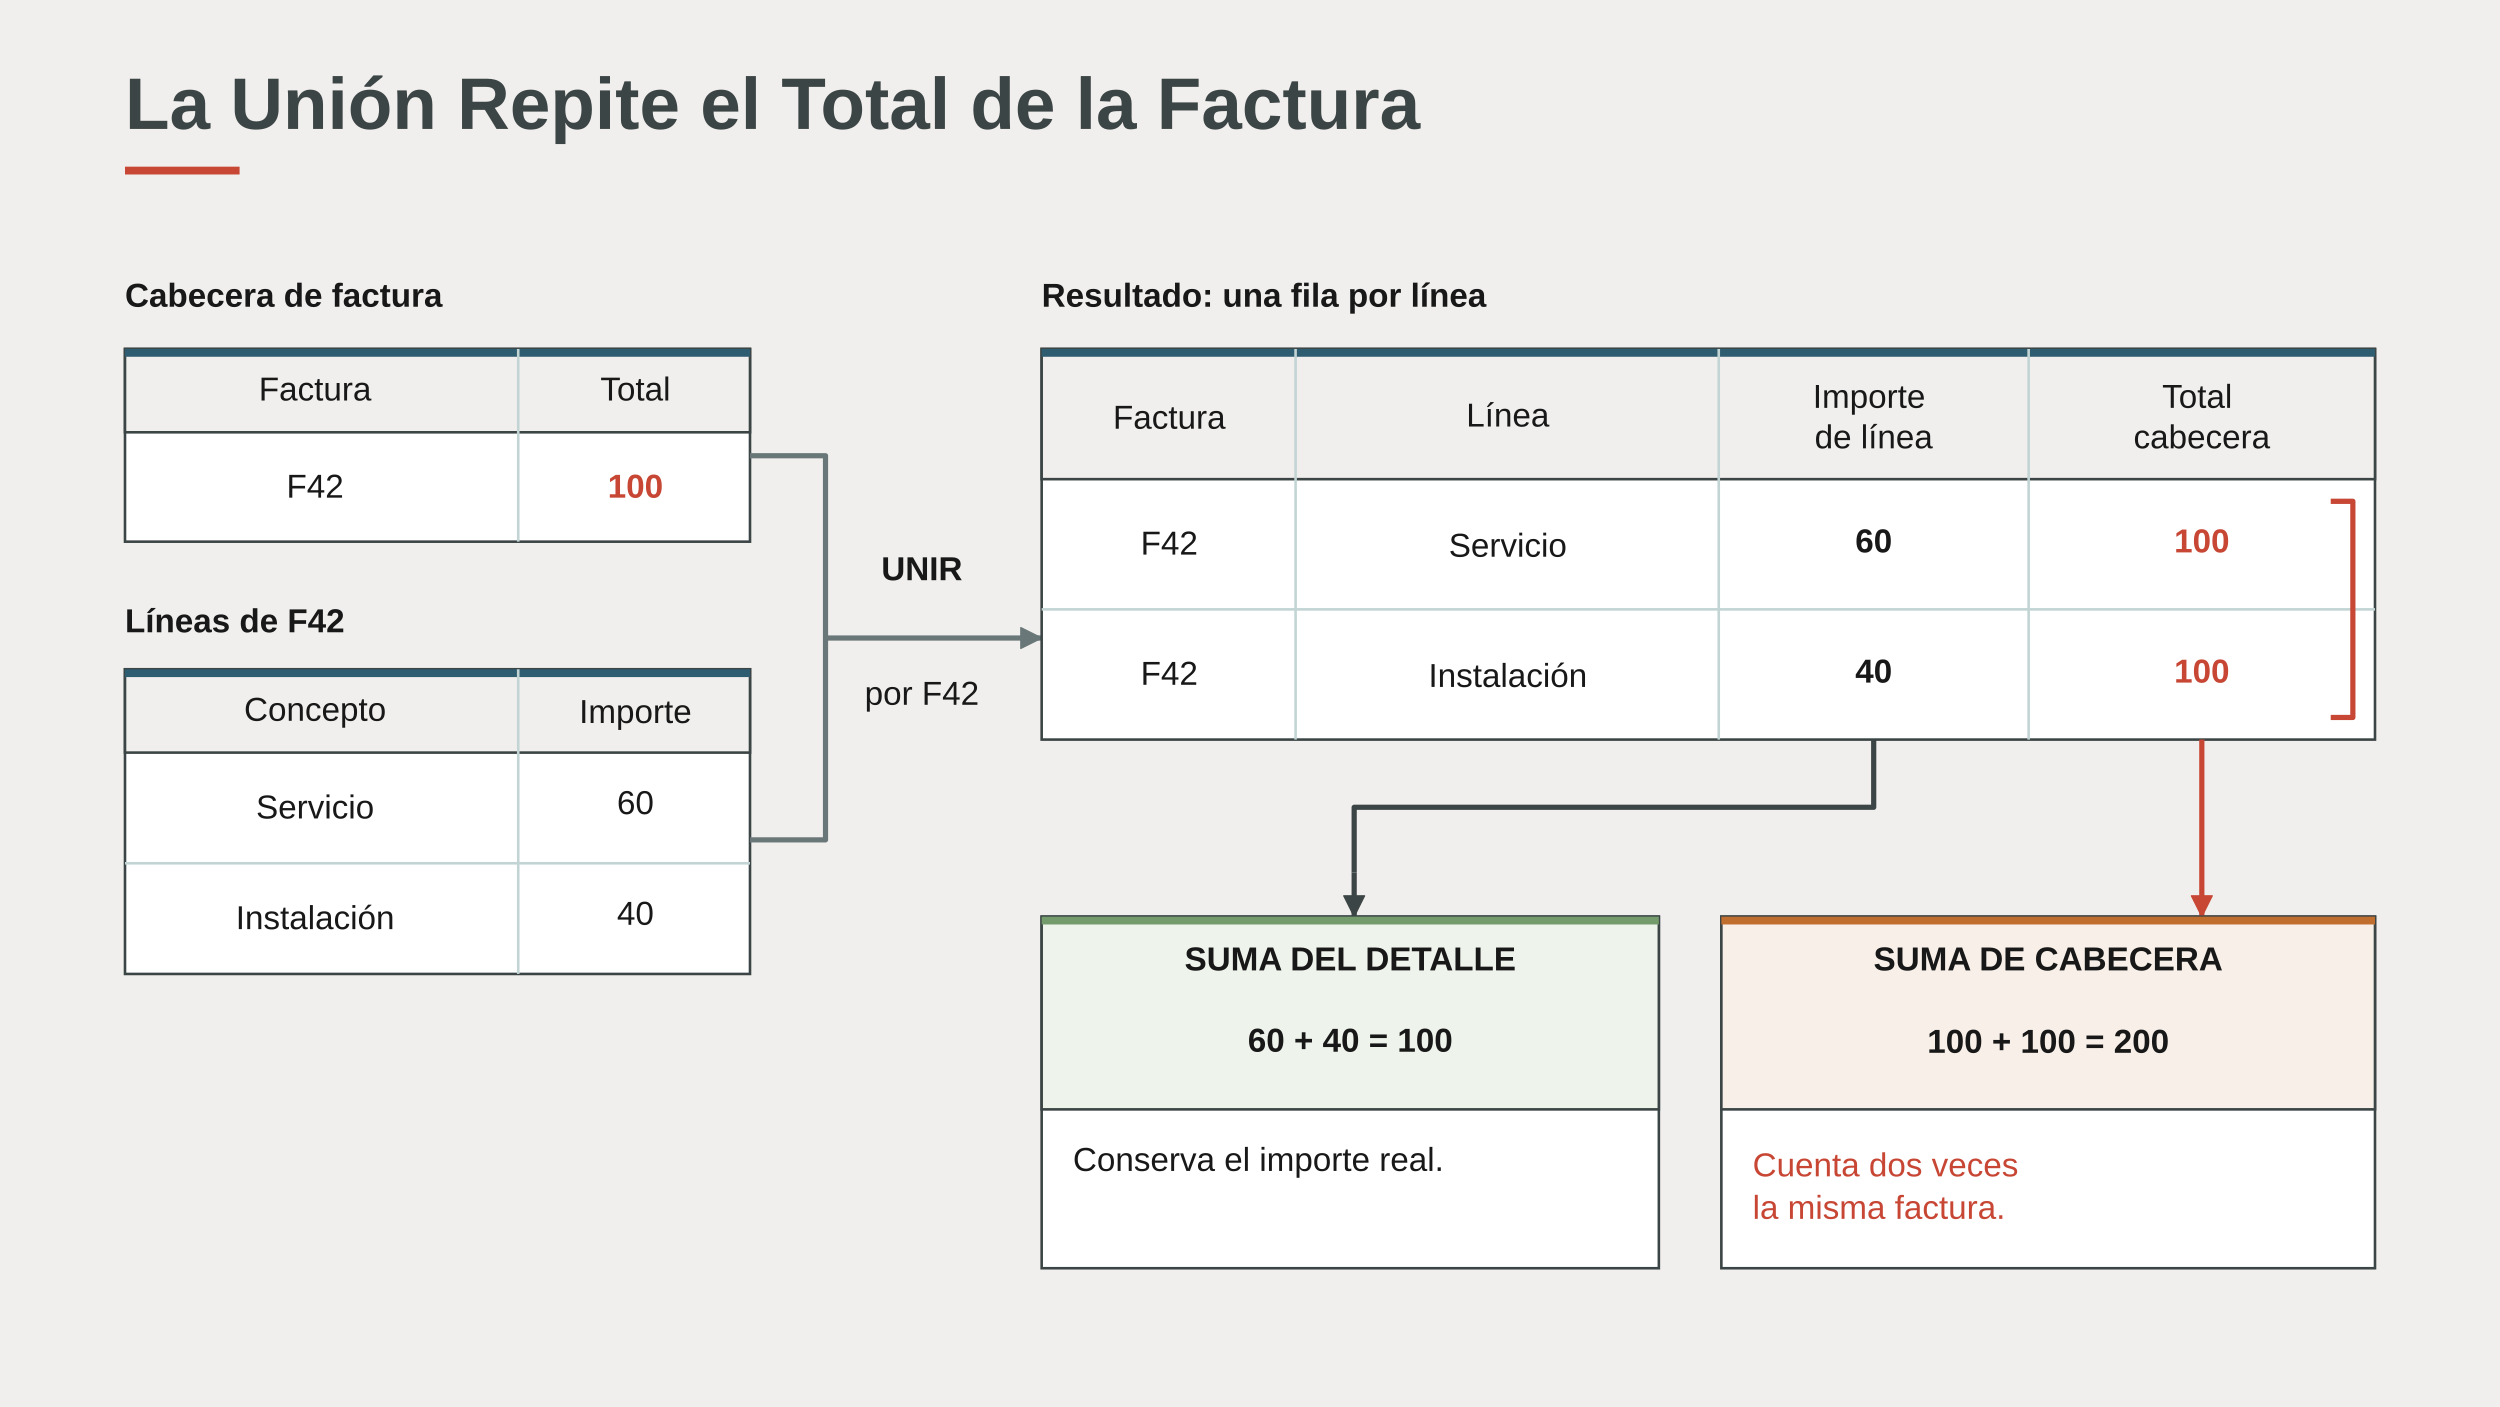
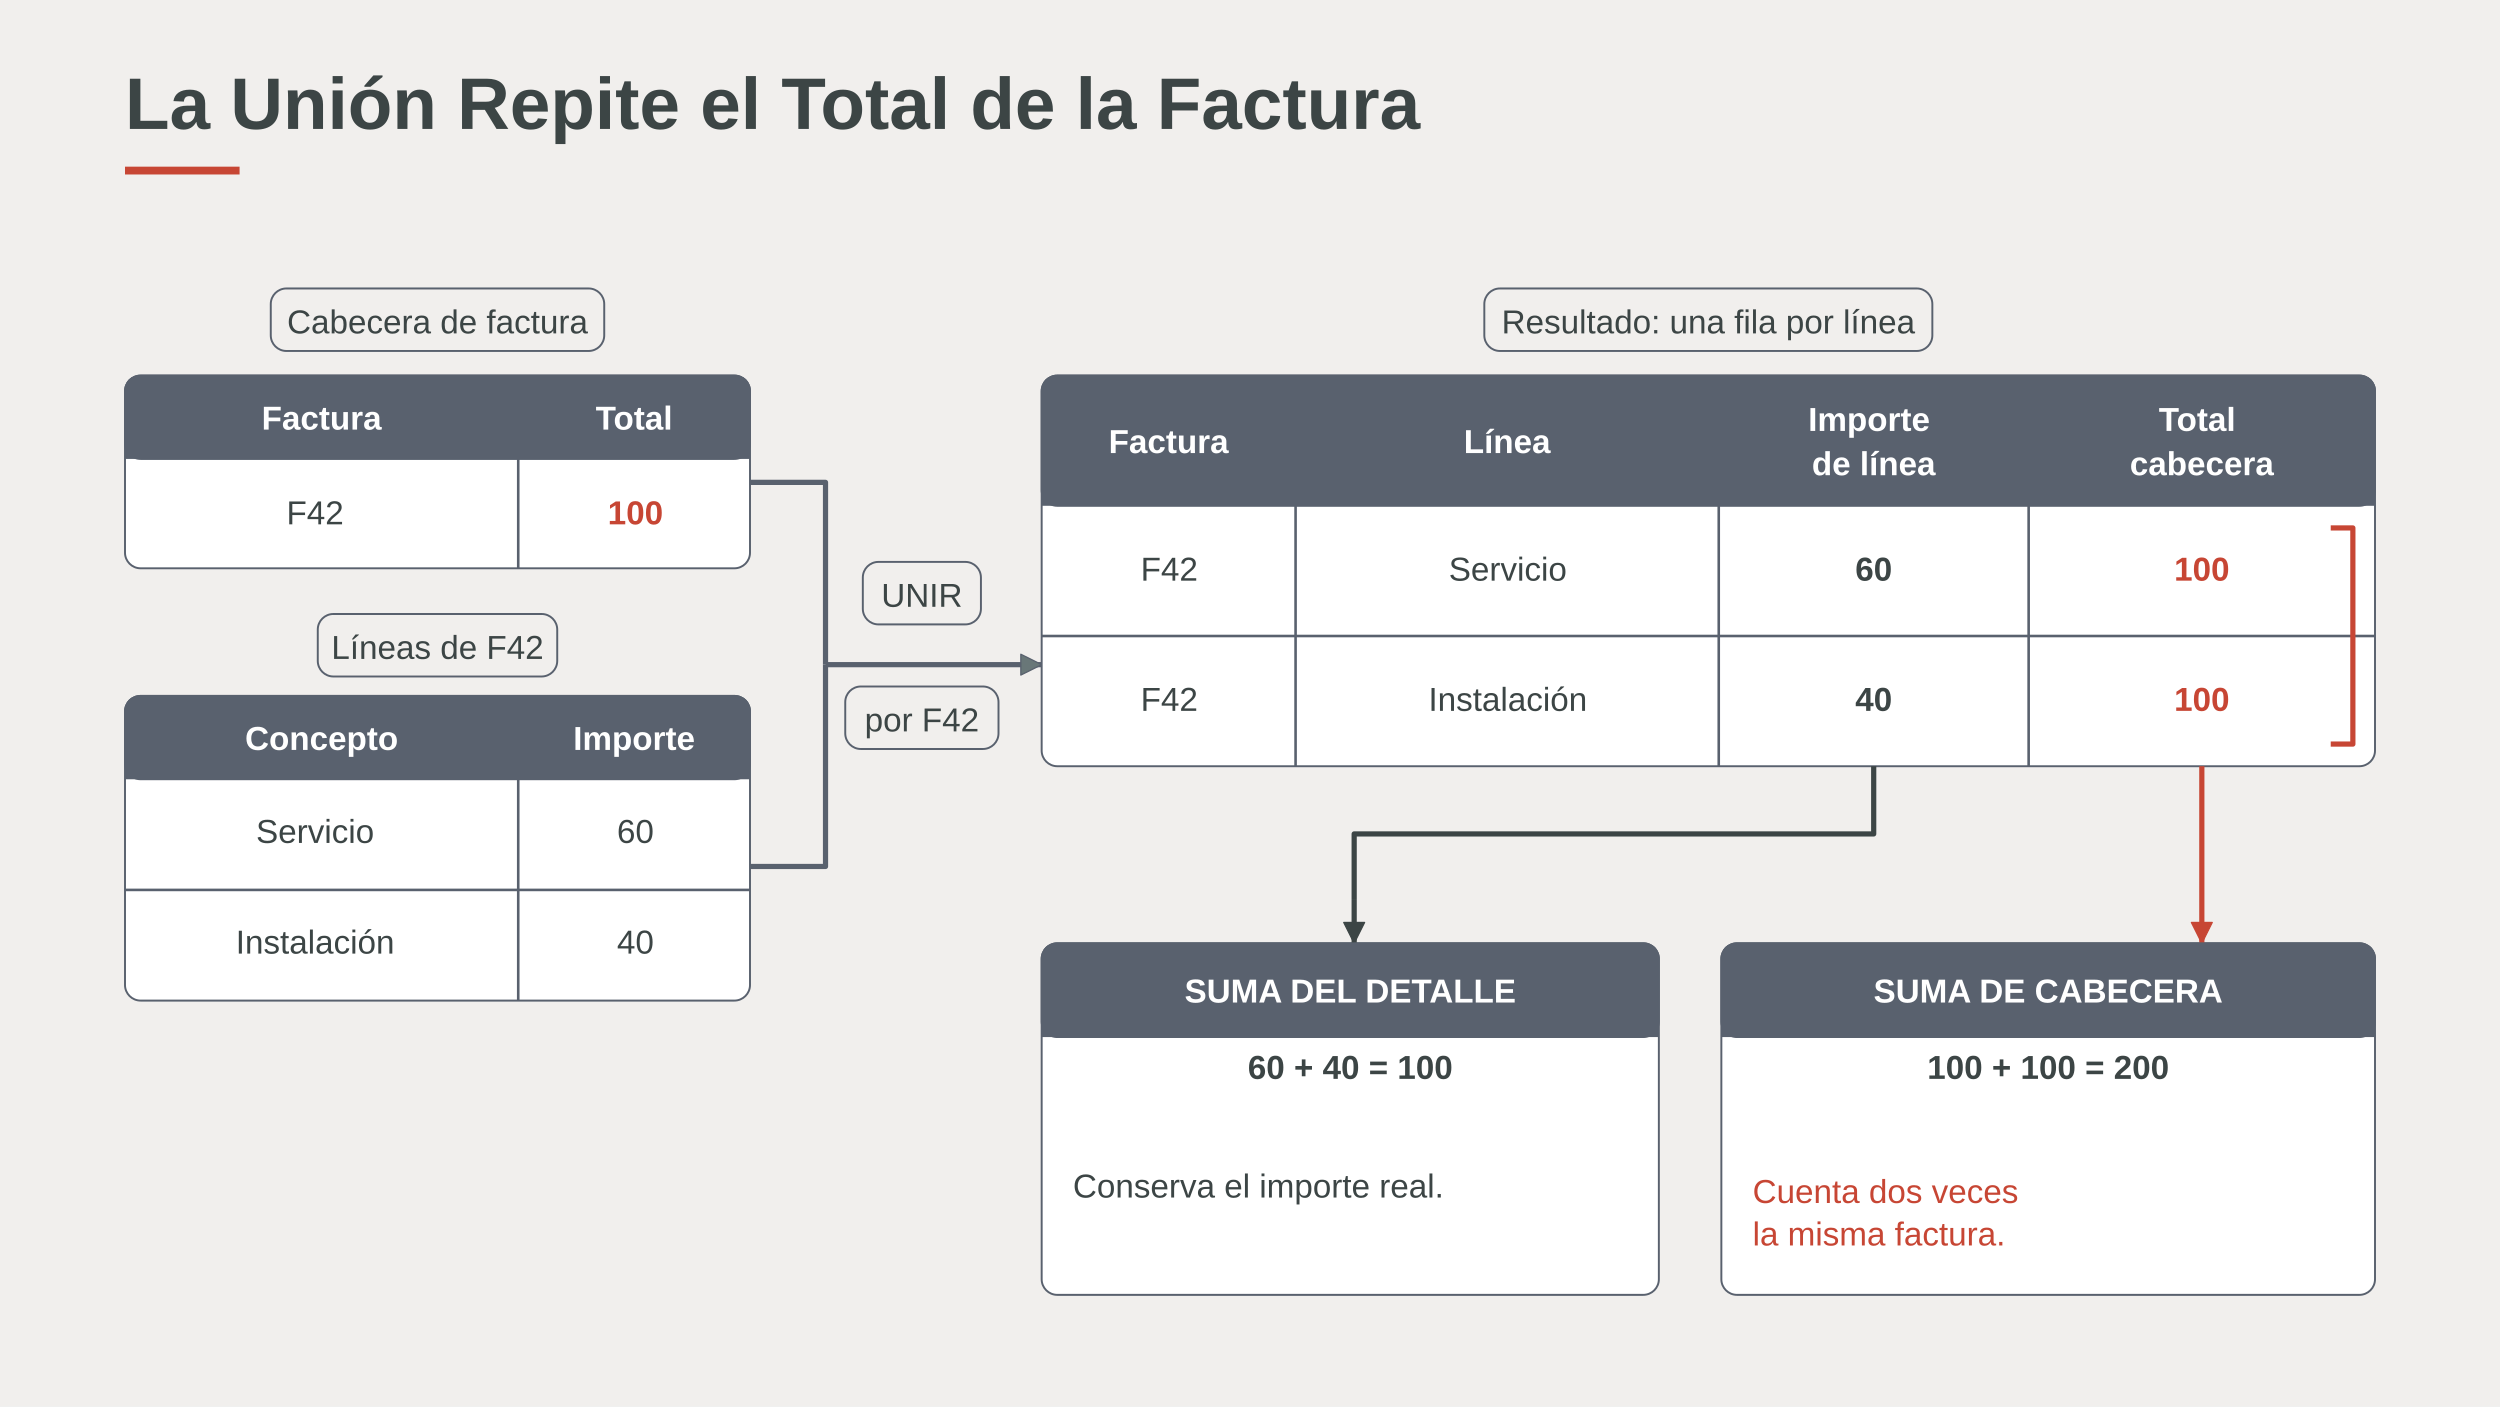
<svg xmlns="http://www.w3.org/2000/svg" viewBox="0 0 1920 1080" role="img" aria-labelledby="title description">
  <g font-family="Segoe UI, Arial, sans-serif">
    <rect x="0" y="0" width="1920" height="1080" rx="0" fill="#F1EFED" stroke="none" stroke-width="2" />
    <rect x="96" y="128" width="88" height="6" rx="0" fill="#C74634" stroke="none" stroke-width="2" />
    <text x="96" y="99" font-size="56" fill="#3C4545" font-weight="700" text-anchor="start">
      <tspan x="96" y="99">La Unión Repite el Total de la Factura</tspan>
    </text>
-     <text x="96" y="235.59" font-size="25.5" fill="#181818" font-weight="700" text-anchor="start">
-       <tspan x="96" y="235.59">Cabecera de factura</tspan>
-     </text>
-     <rect x="96" y="268" width="480" height="148" rx="0" fill="#FFFFFF" stroke="#3C4545" stroke-width="2" />
-     <rect x="96" y="268" width="480" height="64" rx="0" fill="#F1EFED" stroke="#3C4545" stroke-width="2" />
-     <rect x="96" y="268" width="480" height="6" rx="0" fill="#2E5C70" stroke="none" stroke-width="2" />
-     <text x="242" y="307.59" font-size="25.5" fill="#181818" font-weight="400" text-anchor="middle">
-       <tspan x="242" y="307.59">Factura</tspan>
-     </text>
-     <text x="488" y="307.59" font-size="25.5" fill="#181818" font-weight="400" text-anchor="middle">
-       <tspan x="488" y="307.59">Total</tspan>
-     </text>
-     <line x1="398" y1="268" x2="398" y2="416" stroke="#C2D4D4" stroke-width="2" />
-     <text x="242" y="382.23" font-size="25.5" fill="#181818" font-weight="400" text-anchor="middle">
-       <tspan x="242" y="382.23">F42</tspan>
-     </text>
-     <text x="488" y="382.23" font-size="25.5" fill="#C74634" font-weight="700" text-anchor="middle">
-       <tspan x="488" y="382.23">100</tspan>
-     </text>
-     <text x="96" y="485.59" font-size="25.5" fill="#181818" font-weight="700" text-anchor="start">
-       <tspan x="96" y="485.59">Líneas de F42</tspan>
-     </text>
-     <rect x="96" y="514" width="480" height="234" rx="0" fill="#FFFFFF" stroke="#3C4545" stroke-width="2" />
-     <rect x="96" y="514" width="480" height="64" rx="0" fill="#F1EFED" stroke="#3C4545" stroke-width="2" />
-     <rect x="96" y="514" width="480" height="6" rx="0" fill="#2E5C70" stroke="none" stroke-width="2" />
-     <text x="242" y="553.59" font-size="25.5" fill="#181818" font-weight="400" text-anchor="middle">
-       <tspan x="242" y="553.59">Concepto</tspan>
-     </text>
-     <text x="488" y="555.27" font-size="25.5" fill="#181818" font-weight="400" text-anchor="middle">
-       <tspan x="488" y="555.27">Importe</tspan>
-     </text>
-     <line x1="398" y1="514" x2="398" y2="748" stroke="#C2D4D4" stroke-width="2" />
-     <line x1="96" y1="663" x2="576" y2="663" stroke="#C2D4D4" stroke-width="2" />
-     <text x="242" y="628.59" font-size="25.5" fill="#181818" font-weight="400" text-anchor="middle">
-       <tspan x="242" y="628.59">Servicio</tspan>
-     </text>
-     <text x="488" y="625.23" font-size="25.5" fill="#181818" font-weight="400" text-anchor="middle">
-       <tspan x="488" y="625.23">60</tspan>
-     </text>
-     <text x="242" y="713.59" font-size="25.5" fill="#181818" font-weight="400" text-anchor="middle">
-       <tspan x="242" y="713.59">Instalación</tspan>
-     </text>
-     <text x="488" y="710.23" font-size="25.5" fill="#181818" font-weight="400" text-anchor="middle">
-       <tspan x="488" y="710.23">40</tspan>
-     </text>
-     <path d="M576 350 H634 V490" fill="none" stroke="#697778" stroke-width="4" stroke-linejoin="round" />
-     <path d="M576 645 H634 V490" fill="none" stroke="#697778" stroke-width="4" stroke-linejoin="round" />
-     <line x1="634" y1="490" x2="800" y2="490" stroke="#697778" stroke-width="4" />
-     <path d="M800 490 L784 498 L784 482 Z" fill="#697778" stroke="#697778" stroke-width="1" stroke-linejoin="round" />
-     <text x="708" y="445.59" font-size="25.5" fill="#181818" font-weight="700" text-anchor="middle">
-       <tspan x="708" y="445.59">UNIR</tspan>
-     </text>
-     <text x="708" y="541.27" font-size="25.5" fill="#181818" font-weight="400" text-anchor="middle">
-       <tspan x="708" y="541.27">por F42</tspan>
-     </text>
-     <text x="800" y="235.59" font-size="25.5" fill="#181818" font-weight="700" text-anchor="start">
-       <tspan x="800" y="235.59">Resultado: una fila por línea</tspan>
-     </text>
-     <rect x="800" y="268" width="1024" height="300" rx="0" fill="#FFFFFF" stroke="#3C4545" stroke-width="2" />
-     <rect x="800" y="268" width="1024" height="100" rx="0" fill="#F1EFED" stroke="#3C4545" stroke-width="2" />
-     <rect x="800" y="268" width="1024" height="6" rx="0" fill="#2E5C70" stroke="none" stroke-width="2" />
-     <line x1="995" y1="268" x2="995" y2="568" stroke="#C2D4D4" stroke-width="2" />
-     <line x1="1320" y1="268" x2="1320" y2="568" stroke="#C2D4D4" stroke-width="2" />
-     <line x1="1558" y1="268" x2="1558" y2="568" stroke="#C2D4D4" stroke-width="2" />
-     <line x1="800" y1="468" x2="1824" y2="468" stroke="#C2D4D4" stroke-width="2" />
-     <text x="898" y="329.27" font-size="25.5" fill="#181818" font-weight="400" text-anchor="middle">
-       <tspan x="898" y="329.27">Factura</tspan>
-     </text>
-     <text x="1158" y="327.59" font-size="25.5" fill="#181818" font-weight="400" text-anchor="middle">
-       <tspan x="1158" y="327.59">Línea</tspan>
-     </text>
-     <text x="1439" y="313.231" font-size="25.5" fill="#181818" font-weight="400" text-anchor="middle">
-       <tspan x="1439" y="313.231">Importe </tspan>
-       <tspan x="1439" y="344.309">de línea</tspan>
-     </text>
-     <text x="1691" y="313.231" font-size="25.5" fill="#181818" font-weight="400" text-anchor="middle">
-       <tspan x="1691" y="313.231">Total </tspan>
-       <tspan x="1691" y="344.309">cabecera</tspan>
-     </text>
-     <text x="898" y="425.91" font-size="25.5" fill="#181818" font-weight="400" text-anchor="middle">
-       <tspan x="898" y="425.91">F42</tspan>
-     </text>
-     <text x="1158" y="427.59" font-size="25.5" fill="#181818" font-weight="400" text-anchor="middle">
-       <tspan x="1158" y="427.59">Servicio</tspan>
-     </text>
-     <text x="1439" y="424.23" font-size="25.5" fill="#181818" font-weight="700" text-anchor="middle">
-       <tspan x="1439" y="424.23">60</tspan>
-     </text>
-     <text x="1691" y="424.23" font-size="25.5" fill="#C74634" font-weight="700" text-anchor="middle">
-       <tspan x="1691" y="424.23">100</tspan>
-     </text>
-     <text x="898" y="525.91" font-size="25.5" fill="#181818" font-weight="400" text-anchor="middle">
-       <tspan x="898" y="525.91">F42</tspan>
-     </text>
-     <text x="1158" y="527.59" font-size="25.5" fill="#181818" font-weight="400" text-anchor="middle">
-       <tspan x="1158" y="527.59">Instalación</tspan>
-     </text>
-     <text x="1439" y="524.23" font-size="25.5" fill="#181818" font-weight="700" text-anchor="middle">
-       <tspan x="1439" y="524.23">40</tspan>
-     </text>
-     <text x="1691" y="524.23" font-size="25.5" fill="#C74634" font-weight="700" text-anchor="middle">
-       <tspan x="1691" y="524.23">100</tspan>
-     </text>
-     <path d="M1790 385 H1807 V551 H1790" fill="none" stroke="#C74634" stroke-width="4" stroke-linejoin="round" />
-     <rect x="800" y="704" width="474" height="270" rx="0" fill="#FFFFFF" stroke="#3C4545" stroke-width="2" />
-     <rect x="1322" y="704" width="502" height="270" rx="0" fill="#FFFFFF" stroke="#3C4545" stroke-width="2" />
-     <path d="M1439 568 V620 H1040 V670" fill="none" stroke="#3C4545" stroke-width="4" stroke-linejoin="round" />
-     <line x1="1040" y1="670" x2="1040" y2="704" stroke="#3C4545" stroke-width="4" />
-     <path d="M1040 704 L1032 688 L1048 688 Z" fill="#3C4545" stroke="#3C4545" stroke-width="1" stroke-linejoin="round" />
-     <line x1="1691" y1="568" x2="1691" y2="704" stroke="#C74634" stroke-width="4" />
-     <path d="M1691 704 L1683 688 L1699 688 Z" fill="#C74634" stroke="#C74634" stroke-width="1" stroke-linejoin="round" />
-     <rect x="800" y="704" width="474" height="148" rx="0" fill="#EEF3EC" stroke="#3C4545" stroke-width="2" />
-     <rect x="800" y="704" width="474" height="6" rx="0" fill="#749B6B" stroke="none" stroke-width="2" />
-     <rect x="1322" y="704" width="502" height="148" rx="0" fill="#F7EFE8" stroke="#3C4545" stroke-width="2" />
-     <rect x="1322" y="704" width="502" height="6" rx="0" fill="#C06D30" stroke="none" stroke-width="2" />
-     <text x="1037" y="745.27" font-size="25.5" fill="#181818" font-weight="700" text-anchor="middle">
-       <tspan x="1037" y="745.27">SUMA DEL DETALLE</tspan>
-     </text>
-     <text x="1573" y="745.27" font-size="25.5" fill="#181818" font-weight="700" text-anchor="middle">
-       <tspan x="1573" y="745.27">SUMA DE CABECERA</tspan>
-     </text>
-     <text x="1037" y="807.71" font-size="25.5" fill="#181818" font-weight="700" text-anchor="middle">
-       <tspan x="1037" y="807.71">60 + 40 = 100</tspan>
-     </text>
-     <text x="1573" y="808.55" font-size="25.5" fill="#181818" font-weight="700" text-anchor="middle">
-       <tspan x="1573" y="808.55">100 + 100 = 200</tspan>
-     </text>
-     <text x="824" y="899.27" font-size="25.5" fill="#181818" font-weight="400" text-anchor="start">
-       <tspan x="824" y="899.27">Conserva el importe real.</tspan>
-     </text>
-     <text x="1346" y="903.43" font-size="25.5" fill="#C74634" font-weight="400" text-anchor="start">
-       <tspan x="1346" y="903.43">Cuenta dos veces </tspan>
-       <tspan x="1346" y="936.07">la misma factura.</tspan>
-     </text>
+     <g data-layout="module-artwork" data-reference="governance-architecture" transform="translate(0.000 20.455)" data-center="960 608">
+       <rect x="207.95" y="201.09" width="256.1" height="48" rx="12" fill="#F1EFED" stroke="#59616E" stroke-width="1.5" data-layout="reference-tag" />
+       <text x="336.0" y="235.59" font-size="25.5" fill="#3C4545" font-weight="400" text-anchor="middle">
+         <tspan x="336.0" y="235.59">Cabecera de factura</tspan>
+       </text>
+       <rect x="96" y="268" width="480" height="148" rx="12" fill="#FFFFFF" stroke="#59616E" stroke-width="1.5" data-table-frame="true" />
+       <rect x="96" y="268" width="480" height="64" rx="12" fill="#FFFFFF" stroke="#59616E" stroke-width="1.5" />
+       <path d="M108.0 268.0 H564.0 Q576.0 268.0 576.0 280.0 V332.0 H96.0 V280.0 Q96.0 268.0 108.0 268.0 Z" fill="#59616E" stroke="none" data-table-header="true" />
+       <text x="247.0" y="309.5" font-size="25.5" fill="#FFFFFF" font-weight="700" text-anchor="middle">
+         <tspan x="247.0" y="309.5">Factura</tspan>
+       </text>
+       <text x="487.0" y="309.5" font-size="25.5" fill="#FFFFFF" font-weight="700" text-anchor="middle">
+         <tspan x="487.0" y="309.5">Total</tspan>
+       </text>
+       <line x1="398" y1="268" x2="398" y2="416" stroke="#59616E" stroke-width="2" />
+       <text x="242" y="382.23" font-size="25.5" fill="#3C4545" font-weight="400" text-anchor="middle">
+         <tspan x="242" y="382.23">F42</tspan>
+       </text>
+       <text x="488" y="382.23" font-size="25.5" fill="#C74634" font-weight="700" text-anchor="middle">
+         <tspan x="488" y="382.23">100</tspan>
+       </text>
+       <rect x="244.05" y="451.09" width="183.9" height="48" rx="12" fill="#F1EFED" stroke="#59616E" stroke-width="1.5" data-layout="reference-tag" />
+       <text x="336.0" y="485.59" font-size="25.5" fill="#3C4545" font-weight="400" text-anchor="middle">
+         <tspan x="336.0" y="485.59">Líneas de F42</tspan>
+       </text>
+       <rect x="96" y="514" width="480" height="234" rx="12" fill="#FFFFFF" stroke="#59616E" stroke-width="1.5" data-table-frame="true" />
+       <rect x="96" y="514" width="480" height="64" rx="12" fill="#FFFFFF" stroke="#59616E" stroke-width="1.5" />
+       <path d="M108.0 514.0 H564.0 Q576.0 514.0 576.0 526.0 V578.0 H96.0 V526.0 Q96.0 514.0 108.0 514.0 Z" fill="#59616E" stroke="none" data-table-header="true" />
+       <text x="247.0" y="555.5" font-size="25.5" fill="#FFFFFF" font-weight="700" text-anchor="middle">
+         <tspan x="247.0" y="555.5">Concepto</tspan>
+       </text>
+       <text x="487.0" y="555.5" font-size="25.5" fill="#FFFFFF" font-weight="700" text-anchor="middle">
+         <tspan x="487.0" y="555.5">Importe</tspan>
+       </text>
+       <line x1="398" y1="514" x2="398" y2="748" stroke="#59616E" stroke-width="2" />
+       <line x1="96" y1="663" x2="576" y2="663" stroke="#59616E" stroke-width="2" />
+       <text x="242" y="626.91" font-size="25.5" fill="#3C4545" font-weight="400" text-anchor="middle">
+         <tspan x="242" y="626.91">Servicio</tspan>
+       </text>
+       <text x="488" y="626.91" font-size="25.5" fill="#3C4545" font-weight="400" text-anchor="middle">
+         <tspan x="488" y="626.91">60</tspan>
+       </text>
+       <text x="242" y="711.91" font-size="25.5" fill="#3C4545" font-weight="400" text-anchor="middle">
+         <tspan x="242" y="711.91">Instalación</tspan>
+       </text>
+       <text x="488" y="711.91" font-size="25.5" fill="#3C4545" font-weight="400" text-anchor="middle">
+         <tspan x="488" y="711.91">40</tspan>
+       </text>
+       <path d="M576 350 H634 V490" fill="none" stroke="#59616E" stroke-width="4" stroke-linejoin="round" />
+       <path d="M576 645 H634 V490" fill="none" stroke="#59616E" stroke-width="4" stroke-linejoin="round" />
+       <line x1="634" y1="490" x2="800" y2="490" stroke="#59616E" stroke-width="4" />
+       <path d="M800 490 L784 498 L784 482 Z" fill="#697778" stroke="#59616E" stroke-width="1" stroke-linejoin="round" />
+       <rect x="662.65" y="411.09" width="90.7" height="48" rx="12" fill="#F1EFED" stroke="#59616E" stroke-width="1.5" data-layout="reference-tag" />
+       <text x="708.0" y="445.59" font-size="25.5" fill="#3C4545" font-weight="400" text-anchor="middle">
+         <tspan x="708.0" y="445.59">UNIR</tspan>
+       </text>
+       <rect x="649.15" y="506.77" width="117.7" height="48" rx="12" fill="#F1EFED" stroke="#59616E" stroke-width="1.5" data-layout="reference-tag" />
+       <text x="708.0" y="541.27" font-size="25.5" fill="#3C4545" font-weight="400" text-anchor="middle">
+         <tspan x="708.0" y="541.27">por F42</tspan>
+       </text>
+       <rect x="1139.955" y="201.09" width="344.089" height="48" rx="12" fill="#F1EFED" stroke="#59616E" stroke-width="1.5" data-layout="reference-tag" />
+       <text x="1312.0" y="235.59" font-size="25.5" fill="#3C4545" font-weight="400" text-anchor="middle">
+         <tspan x="1312.0" y="235.59">Resultado: una fila por línea</tspan>
+       </text>
+       <rect x="800" y="268" width="1024" height="300" rx="12" fill="#FFFFFF" stroke="#59616E" stroke-width="1.5" data-table-frame="true" />
+       <rect x="800" y="268" width="1024" height="100" rx="12" fill="#FFFFFF" stroke="#59616E" stroke-width="1.5" />
+       <path d="M812.0 268.0 H1812.0 Q1824.0 268.0 1824.0 280.0 V368.0 H800.0 V280.0 Q800.0 268.0 812.0 268.0 Z" fill="#59616E" stroke="none" data-table-header="true" />
+       <line x1="995" y1="268" x2="995" y2="568" stroke="#59616E" stroke-width="2" />
+       <line x1="1320" y1="268" x2="1320" y2="568" stroke="#59616E" stroke-width="2" />
+       <line x1="1558" y1="268" x2="1558" y2="568" stroke="#59616E" stroke-width="2" />
+       <line x1="800" y1="468" x2="1824" y2="468" stroke="#59616E" stroke-width="2" />
+       <text x="897.5" y="327.5" font-size="25.5" fill="#FFFFFF" font-weight="700" text-anchor="middle">
+         <tspan x="897.5" y="327.5">Factura</tspan>
+       </text>
+       <text x="1157.5" y="327.5" font-size="25.5" fill="#FFFFFF" font-weight="700" text-anchor="middle">
+         <tspan x="1157.5" y="327.5">Línea</tspan>
+       </text>
+       <text x="1439.0" y="310.5" font-size="25.5" fill="#FFFFFF" font-weight="700" text-anchor="middle">
+         <tspan x="1439.0" y="310.5">Importe </tspan>
+         <tspan x="1439.0" y="344.5">de línea</tspan>
+       </text>
+       <text x="1691.0" y="310.5" font-size="25.5" fill="#FFFFFF" font-weight="700" text-anchor="middle">
+         <tspan x="1691.0" y="310.5">Total </tspan>
+         <tspan x="1691.0" y="344.5">cabecera</tspan>
+       </text>
+       <text x="898" y="425.49" font-size="25.5" fill="#3C4545" font-weight="400" text-anchor="middle">
+         <tspan x="898" y="425.49">F42</tspan>
+       </text>
+       <text x="1158" y="425.49" font-size="25.5" fill="#3C4545" font-weight="400" text-anchor="middle">
+         <tspan x="1158" y="425.49">Servicio</tspan>
+       </text>
+       <text x="1439" y="425.49" font-size="25.5" fill="#3C4545" font-weight="700" text-anchor="middle">
+         <tspan x="1439" y="425.49">60</tspan>
+       </text>
+       <text x="1691" y="425.49" font-size="25.5" fill="#C74634" font-weight="700" text-anchor="middle">
+         <tspan x="1691" y="425.49">100</tspan>
+       </text>
+       <text x="898" y="525.49" font-size="25.5" fill="#3C4545" font-weight="400" text-anchor="middle">
+         <tspan x="898" y="525.49">F42</tspan>
+       </text>
+       <text x="1158" y="525.49" font-size="25.5" fill="#3C4545" font-weight="400" text-anchor="middle">
+         <tspan x="1158" y="525.49">Instalación</tspan>
+       </text>
+       <text x="1439" y="525.49" font-size="25.5" fill="#3C4545" font-weight="700" text-anchor="middle">
+         <tspan x="1439" y="525.49">40</tspan>
+       </text>
+       <text x="1691" y="525.49" font-size="25.5" fill="#C74634" font-weight="700" text-anchor="middle">
+         <tspan x="1691" y="525.49">100</tspan>
+       </text>
+       <path d="M1790 385 H1807 V551 H1790" fill="none" stroke="#C74634" stroke-width="4" stroke-linejoin="round" />
+       <rect x="800" y="704" width="474" height="270" rx="12" fill="#FFFFFF" stroke="#59616E" stroke-width="1.5" data-table-frame="true" />
+       <rect x="1322" y="704" width="502" height="270" rx="12" fill="#FFFFFF" stroke="#59616E" stroke-width="1.5" data-table-frame="true" />
+       <path d="M1439 568 V620 H1040 V670" fill="none" stroke="#3C4545" stroke-width="4" stroke-linejoin="round" />
+       <line x1="1040" y1="670" x2="1040" y2="704" stroke="#3C4545" stroke-width="4" />
+       <path d="M1040 704 L1032 688 L1048 688 Z" fill="#3C4545" stroke="#3C4545" stroke-width="1" stroke-linejoin="round" />
+       <line x1="1691" y1="568" x2="1691" y2="704" stroke="#C74634" stroke-width="4" />
+       <path d="M1691 704 L1683 688 L1699 688 Z" fill="#C74634" stroke="#C74634" stroke-width="1" stroke-linejoin="round" />
+       <rect x="800" y="704" width="474" height="72" rx="12" fill="#FFFFFF" stroke="#59616E" stroke-width="1.5" />
+       <path d="M812.0 704.0 H1262.0 Q1274.0 704.0 1274.0 716.0 V776.0 H800.0 V716.0 Q800.0 704.0 812.0 704.0 Z" fill="#59616E" stroke="none" data-table-header="true" />
+       <rect x="1322" y="704" width="502" height="72" rx="12" fill="#FFFFFF" stroke="#59616E" stroke-width="1.5" />
+       <path d="M1334.0 704.0 H1812.0 Q1824.0 704.0 1824.0 716.0 V776.0 H1322.0 V716.0 Q1322.0 704.0 1334.0 704.0 Z" fill="#59616E" stroke="none" data-table-header="true" />
+       <text x="1037.0" y="749.5" font-size="25.5" fill="#FFFFFF" font-weight="700" text-anchor="middle">
+         <tspan x="1037.0" y="749.5">SUMA DEL DETALLE</tspan>
+       </text>
+       <text x="1573.0" y="749.5" font-size="25.5" fill="#FFFFFF" font-weight="700" text-anchor="middle">
+         <tspan x="1573.0" y="749.5">SUMA DE CABECERA</tspan>
+       </text>
+       <text x="1037" y="808.13" font-size="25.5" fill="#3C4545" font-weight="700" text-anchor="middle">
+         <tspan x="1037" y="808.13">60 + 40 = 100</tspan>
+       </text>
+       <text x="1573" y="808.13" font-size="25.5" fill="#3C4545" font-weight="700" text-anchor="middle">
+         <tspan x="1573" y="808.13">100 + 100 = 200</tspan>
+       </text>
+       <text x="824" y="899.27" font-size="25.5" fill="#3C4545" font-weight="400" text-anchor="start">
+         <tspan x="824" y="899.27">Conserva el importe real.</tspan>
+       </text>
+       <text x="1346" y="903.43" font-size="25.5" fill="#C74634" font-weight="400" text-anchor="start">
+         <tspan x="1346" y="903.43">Cuenta dos veces </tspan>
+         <tspan x="1346" y="936.07">la misma factura.</tspan>
+       </text>
+     </g>
  </g>
</svg>
